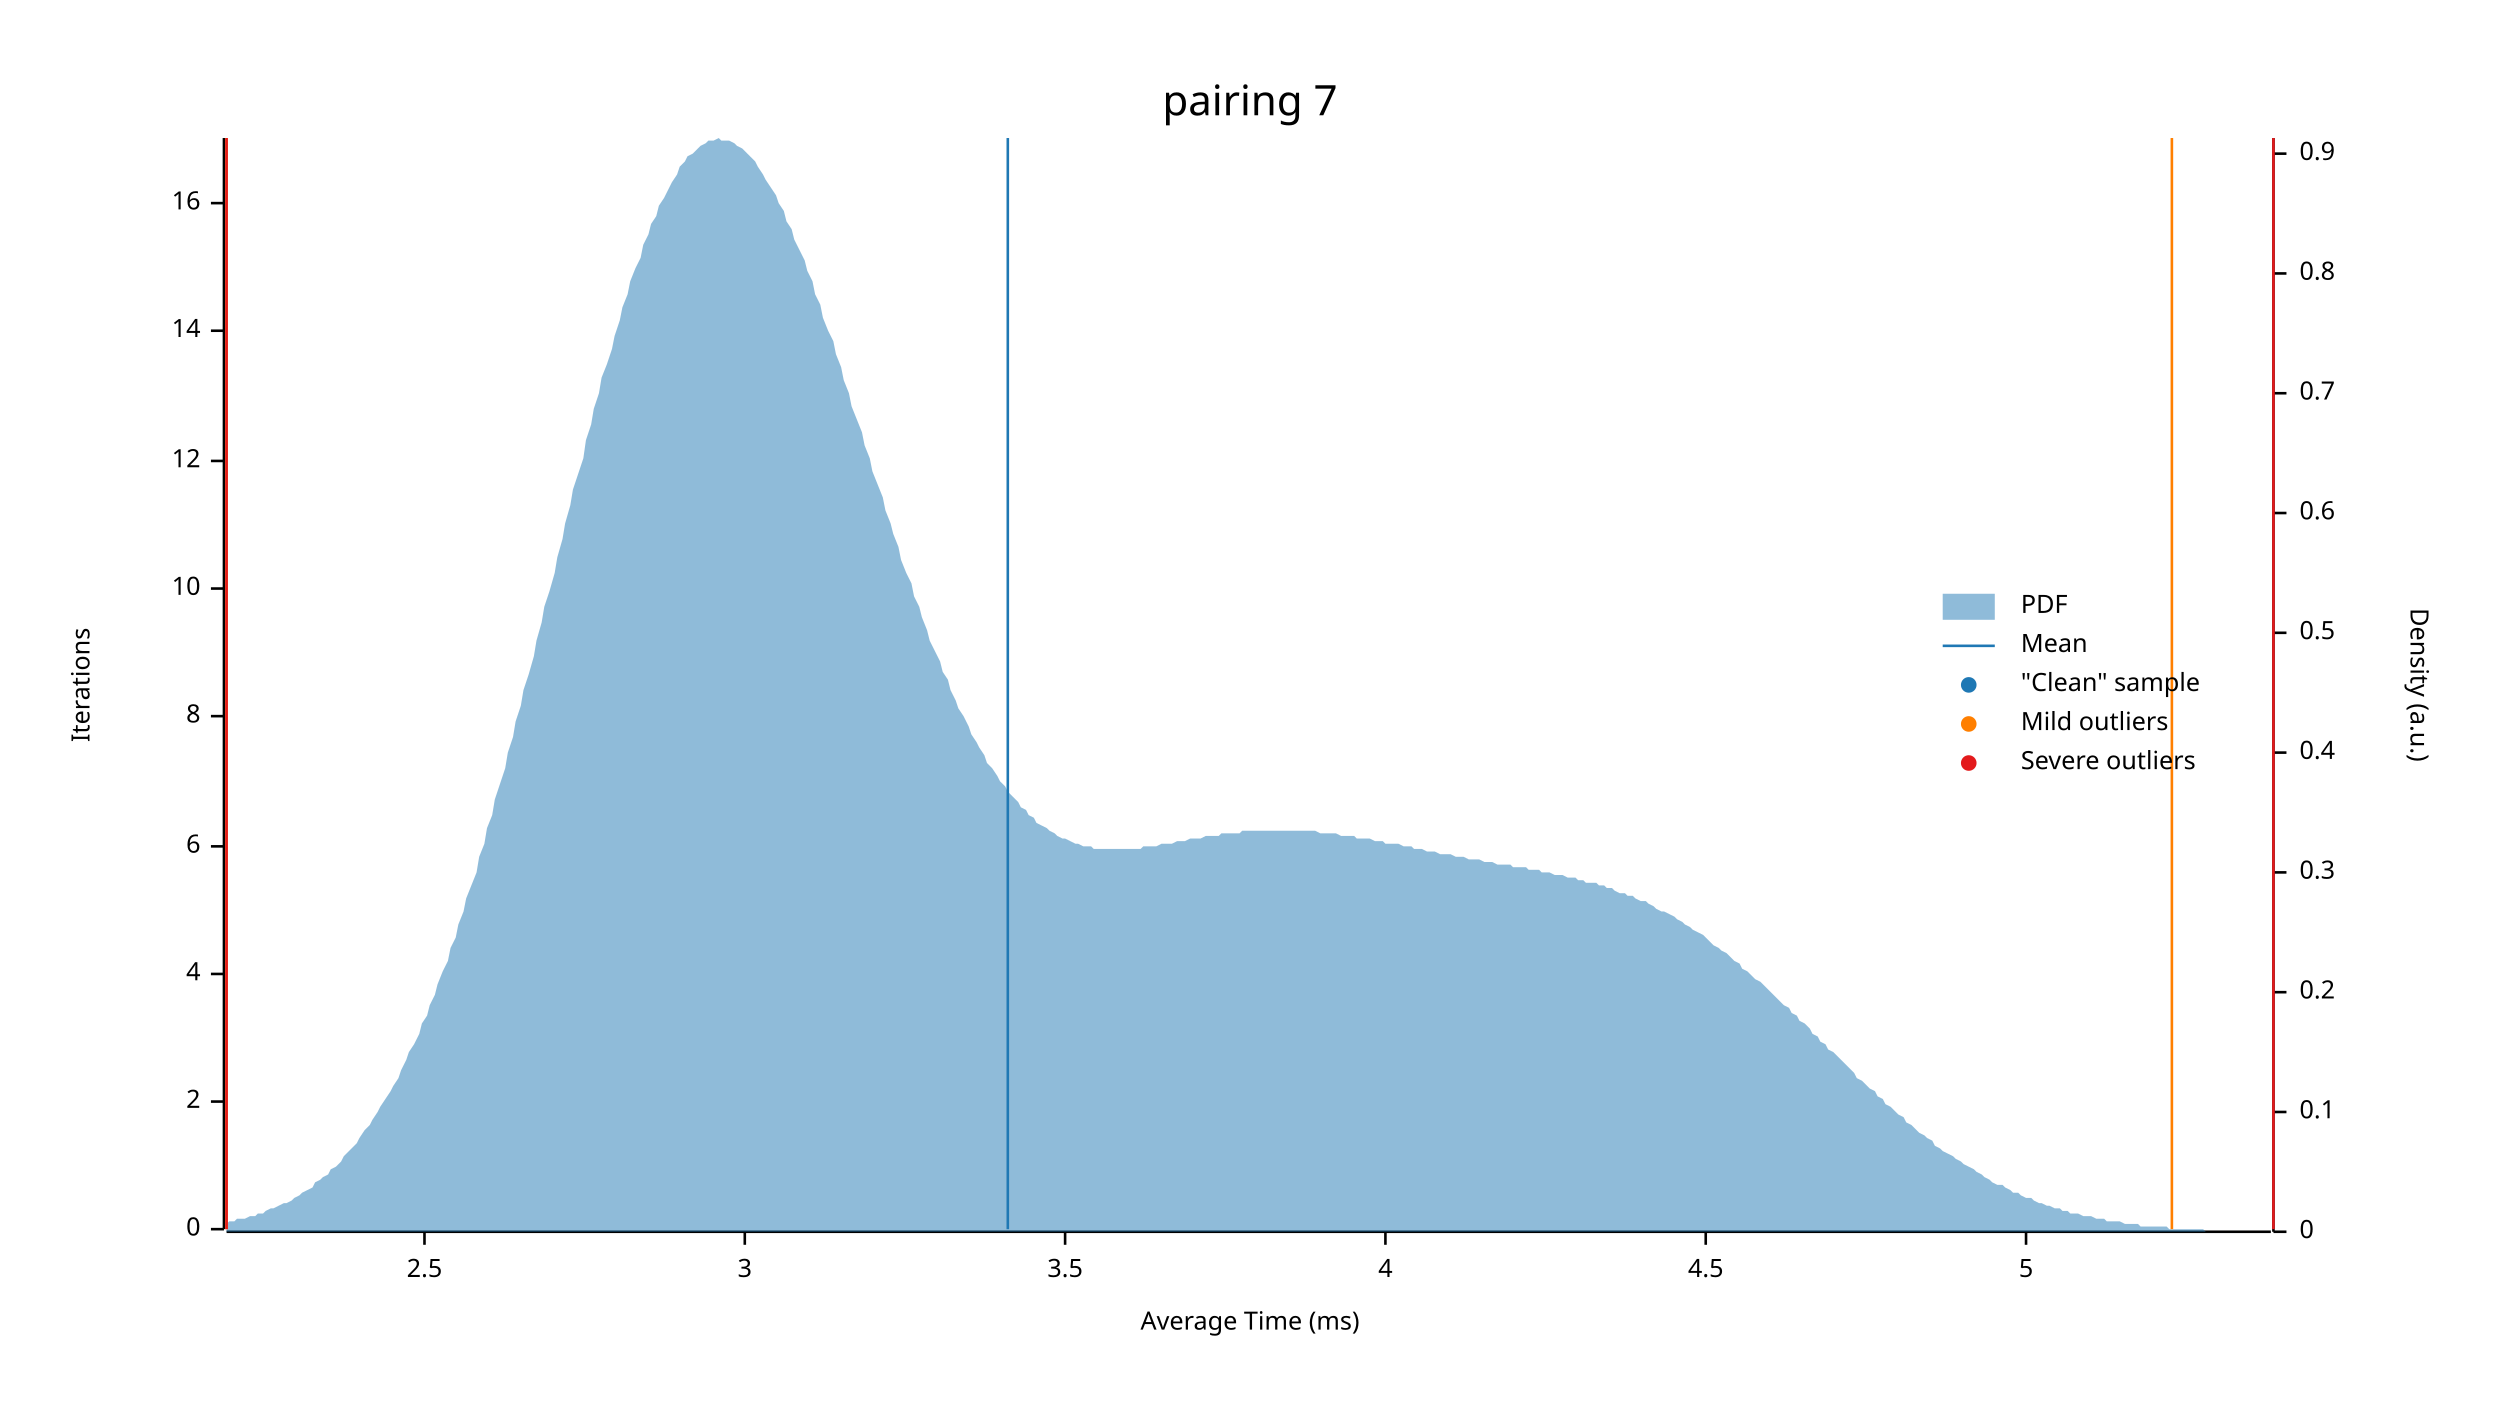
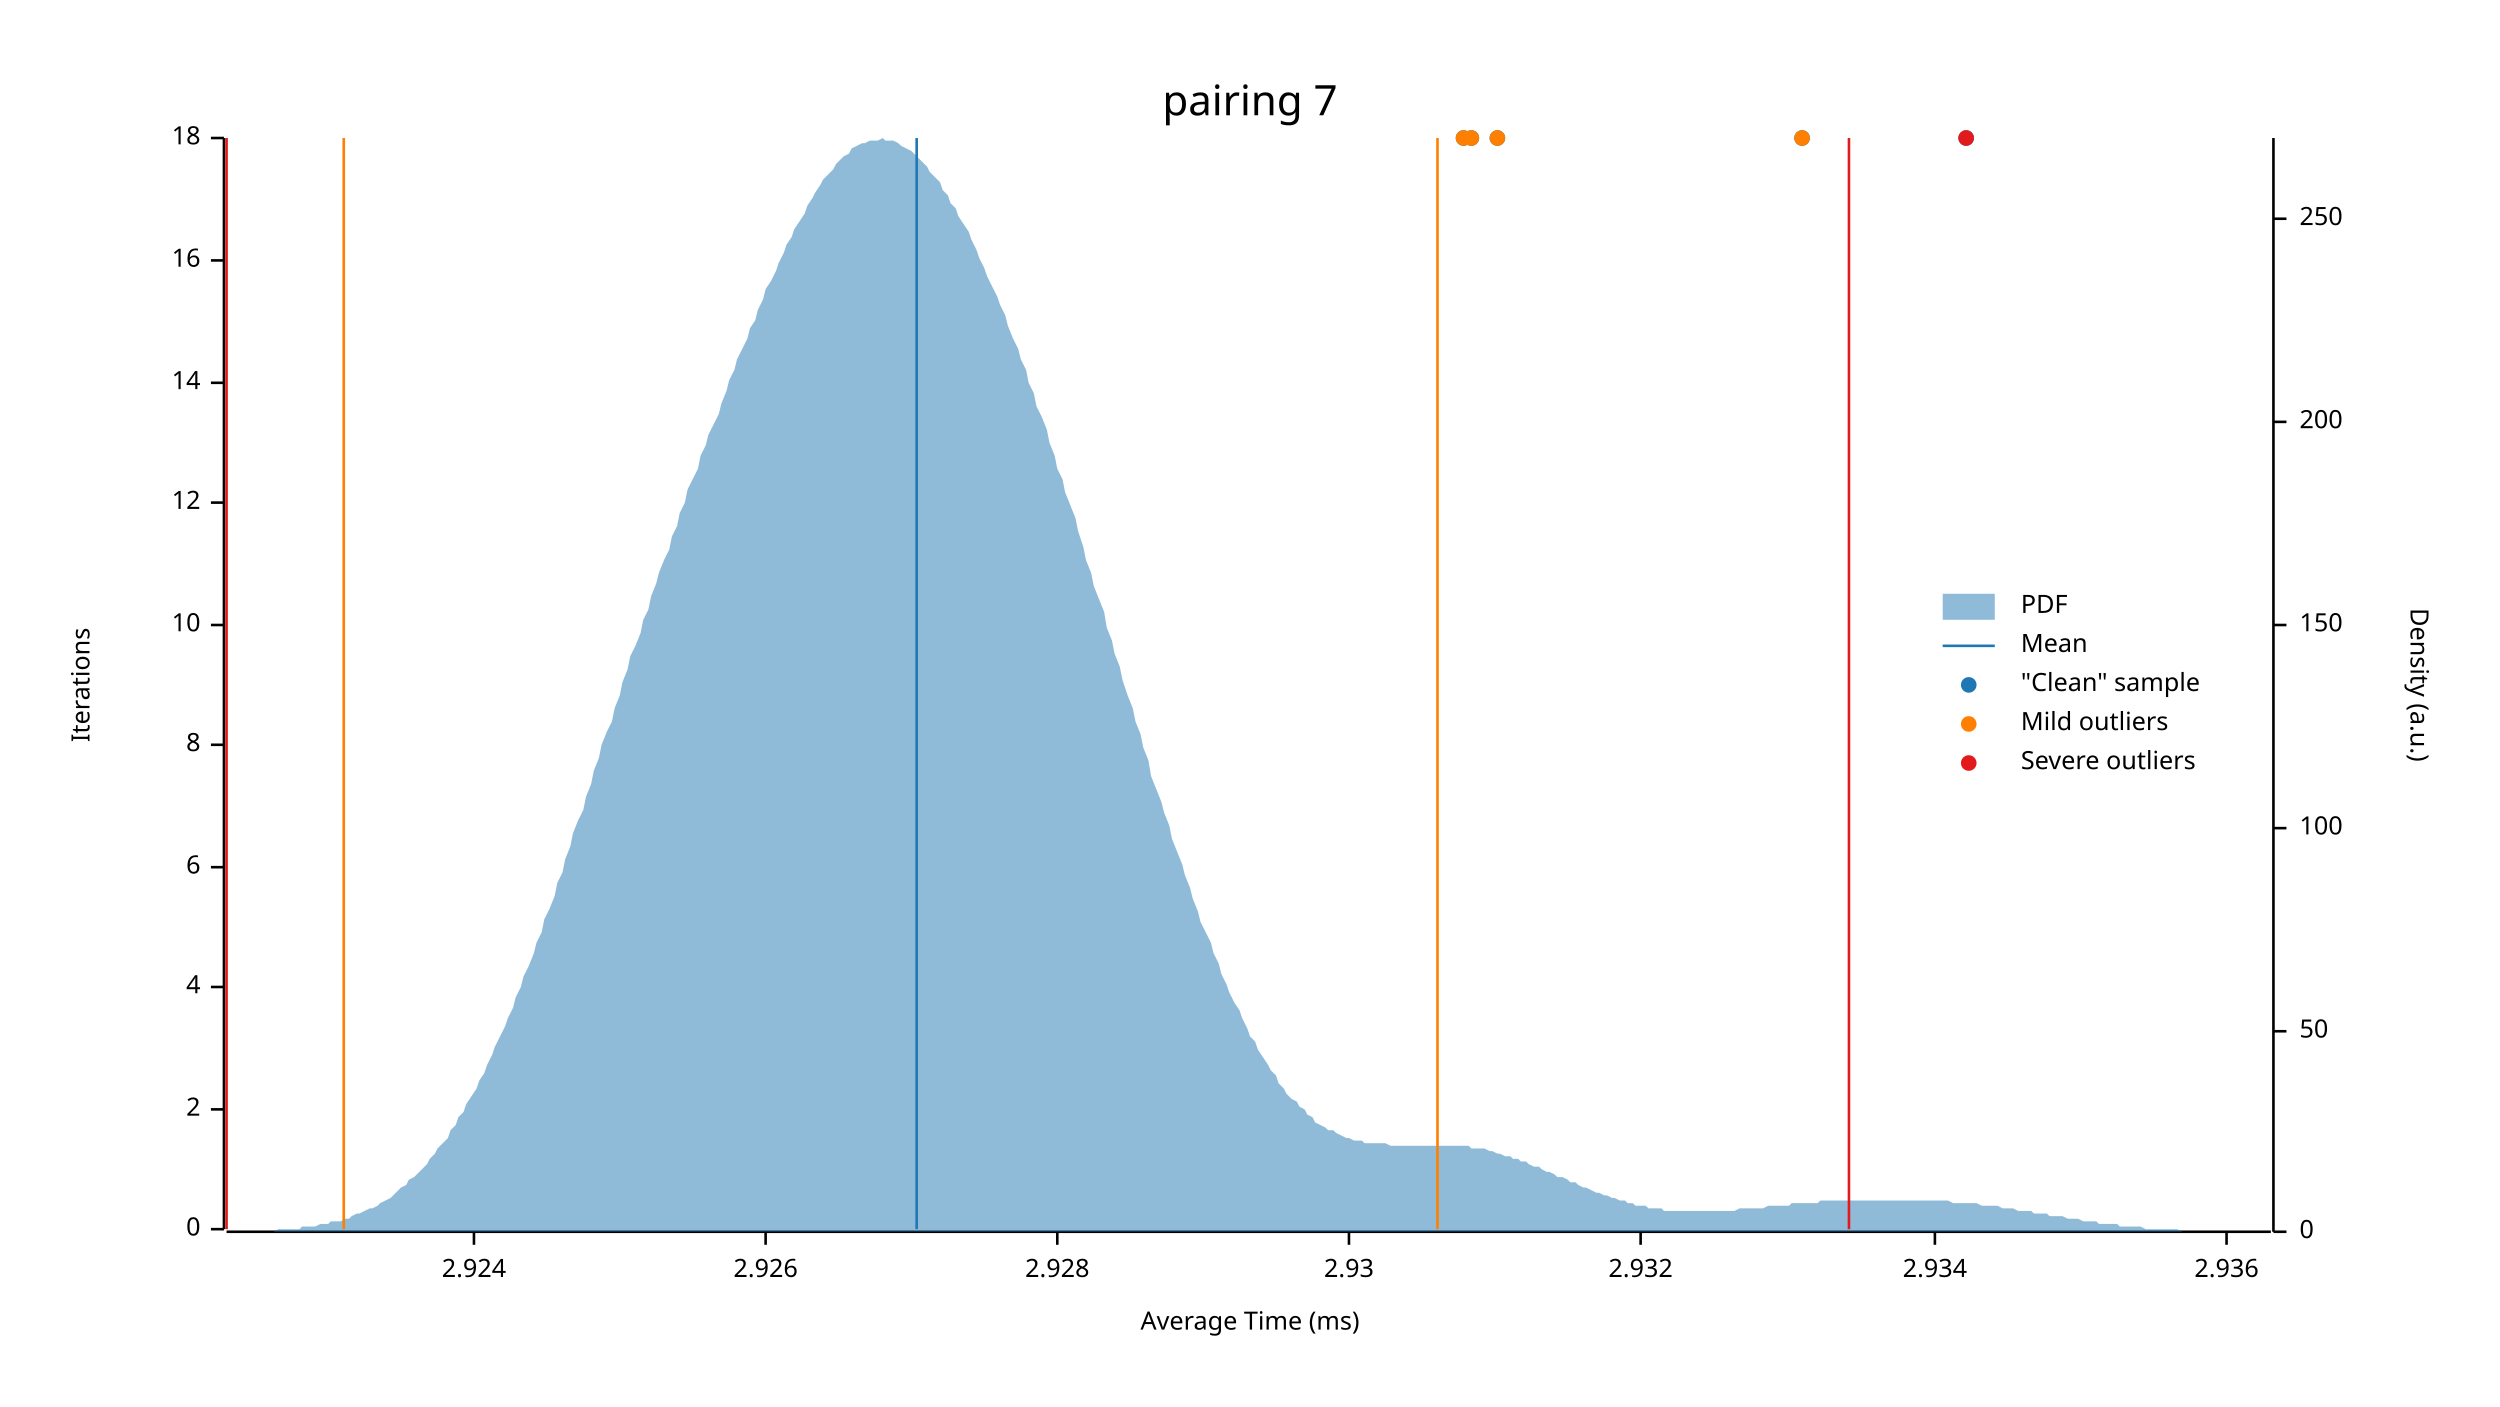
<svg xmlns="http://www.w3.org/2000/svg" width="960" height="540" viewBox="0 0 960 540">
  <text x="480" y="32" dy="0.76em" text-anchor="middle" font-family="sans-serif" font-size="16.129" opacity="1" fill="#000000">
pairing 7
</text>
  <text x="27" y="263" dy="0.76em" text-anchor="middle" font-family="sans-serif" font-size="9.677" opacity="1" fill="#000000" transform="rotate(270, 27, 263)">
Iterations
</text>
  <text x="480" y="513" dy="-0.5ex" text-anchor="middle" font-family="sans-serif" font-size="9.677" opacity="1" fill="#000000">
Average Time (ms)
</text>
  <polyline fill="none" opacity="1" stroke="#000000" stroke-width="1" points="86,53 86,472 " />
  <text x="77" y="472" dy="0.5ex" text-anchor="end" font-family="sans-serif" font-size="9.677" opacity="1" fill="#000000">
0
</text>
  <polyline fill="none" opacity="1" stroke="#000000" stroke-width="1" points="81,472 86,472 " />
-   <text x="77" y="423" dy="0.5ex" text-anchor="end" font-family="sans-serif" font-size="9.677" opacity="1" fill="#000000">
+   <text x="77" y="426" dy="0.5ex" text-anchor="end" font-family="sans-serif" font-size="9.677" opacity="1" fill="#000000">
2
</text>
-   <polyline fill="none" opacity="1" stroke="#000000" stroke-width="1" points="81,423 86,423 " />
-   <text x="77" y="374" dy="0.5ex" text-anchor="end" font-family="sans-serif" font-size="9.677" opacity="1" fill="#000000">
+   <polyline fill="none" opacity="1" stroke="#000000" stroke-width="1" points="81,426 86,426 " />
+   <text x="77" y="379" dy="0.5ex" text-anchor="end" font-family="sans-serif" font-size="9.677" opacity="1" fill="#000000">
4
</text>
-   <polyline fill="none" opacity="1" stroke="#000000" stroke-width="1" points="81,374 86,374 " />
-   <text x="77" y="325" dy="0.5ex" text-anchor="end" font-family="sans-serif" font-size="9.677" opacity="1" fill="#000000">
+   <polyline fill="none" opacity="1" stroke="#000000" stroke-width="1" points="81,379 86,379 " />
+   <text x="77" y="333" dy="0.5ex" text-anchor="end" font-family="sans-serif" font-size="9.677" opacity="1" fill="#000000">
6
</text>
-   <polyline fill="none" opacity="1" stroke="#000000" stroke-width="1" points="81,325 86,325 " />
-   <text x="77" y="275" dy="0.5ex" text-anchor="end" font-family="sans-serif" font-size="9.677" opacity="1" fill="#000000">
+   <polyline fill="none" opacity="1" stroke="#000000" stroke-width="1" points="81,333 86,333 " />
+   <text x="77" y="286" dy="0.5ex" text-anchor="end" font-family="sans-serif" font-size="9.677" opacity="1" fill="#000000">
8
</text>
-   <polyline fill="none" opacity="1" stroke="#000000" stroke-width="1" points="81,275 86,275 " />
-   <text x="77" y="226" dy="0.5ex" text-anchor="end" font-family="sans-serif" font-size="9.677" opacity="1" fill="#000000">
+   <polyline fill="none" opacity="1" stroke="#000000" stroke-width="1" points="81,286 86,286 " />
+   <text x="77" y="240" dy="0.5ex" text-anchor="end" font-family="sans-serif" font-size="9.677" opacity="1" fill="#000000">
10
</text>
-   <polyline fill="none" opacity="1" stroke="#000000" stroke-width="1" points="81,226 86,226 " />
-   <text x="77" y="177" dy="0.5ex" text-anchor="end" font-family="sans-serif" font-size="9.677" opacity="1" fill="#000000">
+   <polyline fill="none" opacity="1" stroke="#000000" stroke-width="1" points="81,240 86,240 " />
+   <text x="77" y="193" dy="0.5ex" text-anchor="end" font-family="sans-serif" font-size="9.677" opacity="1" fill="#000000">
12
</text>
-   <polyline fill="none" opacity="1" stroke="#000000" stroke-width="1" points="81,177 86,177 " />
-   <text x="77" y="127" dy="0.5ex" text-anchor="end" font-family="sans-serif" font-size="9.677" opacity="1" fill="#000000">
+   <polyline fill="none" opacity="1" stroke="#000000" stroke-width="1" points="81,193 86,193 " />
+   <text x="77" y="147" dy="0.5ex" text-anchor="end" font-family="sans-serif" font-size="9.677" opacity="1" fill="#000000">
14
</text>
-   <polyline fill="none" opacity="1" stroke="#000000" stroke-width="1" points="81,127 86,127 " />
-   <text x="77" y="78" dy="0.5ex" text-anchor="end" font-family="sans-serif" font-size="9.677" opacity="1" fill="#000000">
+   <polyline fill="none" opacity="1" stroke="#000000" stroke-width="1" points="81,147 86,147 " />
+   <text x="77" y="100" dy="0.5ex" text-anchor="end" font-family="sans-serif" font-size="9.677" opacity="1" fill="#000000">
16
</text>
-   <polyline fill="none" opacity="1" stroke="#000000" stroke-width="1" points="81,78 86,78 " />
+   <polyline fill="none" opacity="1" stroke="#000000" stroke-width="1" points="81,100 86,100 " />
+   <text x="77" y="53" dy="0.5ex" text-anchor="end" font-family="sans-serif" font-size="9.677" opacity="1" fill="#000000">
+ 18
+ </text>
+   <polyline fill="none" opacity="1" stroke="#000000" stroke-width="1" points="81,53 86,53 " />
  <polyline fill="none" opacity="1" stroke="#000000" stroke-width="1" points="87,473 872,473 " />
-   <text x="163" y="483" dy="0.76em" text-anchor="middle" font-family="sans-serif" font-size="9.677" opacity="1" fill="#000000">
- 2.5
+   <text x="182" y="483" dy="0.76em" text-anchor="middle" font-family="sans-serif" font-size="9.677" opacity="1" fill="#000000">
+ 2.924
</text>
-   <polyline fill="none" opacity="1" stroke="#000000" stroke-width="1" points="163,473 163,478 " />
-   <text x="286" y="483" dy="0.76em" text-anchor="middle" font-family="sans-serif" font-size="9.677" opacity="1" fill="#000000">
- 3
+   <polyline fill="none" opacity="1" stroke="#000000" stroke-width="1" points="182,473 182,478 " />
+   <text x="294" y="483" dy="0.76em" text-anchor="middle" font-family="sans-serif" font-size="9.677" opacity="1" fill="#000000">
+ 2.926
</text>
-   <polyline fill="none" opacity="1" stroke="#000000" stroke-width="1" points="286,473 286,478 " />
-   <text x="409" y="483" dy="0.76em" text-anchor="middle" font-family="sans-serif" font-size="9.677" opacity="1" fill="#000000">
- 3.5
+   <polyline fill="none" opacity="1" stroke="#000000" stroke-width="1" points="294,473 294,478 " />
+   <text x="406" y="483" dy="0.76em" text-anchor="middle" font-family="sans-serif" font-size="9.677" opacity="1" fill="#000000">
+ 2.928
</text>
-   <polyline fill="none" opacity="1" stroke="#000000" stroke-width="1" points="409,473 409,478 " />
-   <text x="532" y="483" dy="0.76em" text-anchor="middle" font-family="sans-serif" font-size="9.677" opacity="1" fill="#000000">
- 4
+   <polyline fill="none" opacity="1" stroke="#000000" stroke-width="1" points="406,473 406,478 " />
+   <text x="518" y="483" dy="0.76em" text-anchor="middle" font-family="sans-serif" font-size="9.677" opacity="1" fill="#000000">
+ 2.93
</text>
-   <polyline fill="none" opacity="1" stroke="#000000" stroke-width="1" points="532,473 532,478 " />
-   <text x="655" y="483" dy="0.76em" text-anchor="middle" font-family="sans-serif" font-size="9.677" opacity="1" fill="#000000">
- 4.5
+   <polyline fill="none" opacity="1" stroke="#000000" stroke-width="1" points="518,473 518,478 " />
+   <text x="630" y="483" dy="0.76em" text-anchor="middle" font-family="sans-serif" font-size="9.677" opacity="1" fill="#000000">
+ 2.932
</text>
-   <polyline fill="none" opacity="1" stroke="#000000" stroke-width="1" points="655,473 655,478 " />
-   <text x="778" y="483" dy="0.76em" text-anchor="middle" font-family="sans-serif" font-size="9.677" opacity="1" fill="#000000">
- 5
+   <polyline fill="none" opacity="1" stroke="#000000" stroke-width="1" points="630,473 630,478 " />
+   <text x="743" y="483" dy="0.76em" text-anchor="middle" font-family="sans-serif" font-size="9.677" opacity="1" fill="#000000">
+ 2.934
</text>
-   <polyline fill="none" opacity="1" stroke="#000000" stroke-width="1" points="778,473 778,478 " />
+   <polyline fill="none" opacity="1" stroke="#000000" stroke-width="1" points="743,473 743,478 " />
+   <text x="855" y="483" dy="0.76em" text-anchor="middle" font-family="sans-serif" font-size="9.677" opacity="1" fill="#000000">
+ 2.936
+ </text>
+   <polyline fill="none" opacity="1" stroke="#000000" stroke-width="1" points="855,473 855,478 " />
  <text x="933" y="263" dy="0.76em" text-anchor="middle" font-family="sans-serif" font-size="9.677" opacity="1" fill="#000000" transform="rotate(90, 933, 263)">
Density (a.u.)
</text>
  <polyline fill="none" opacity="1" stroke="#000000" stroke-width="1" points="873,53 873,473 " />
  <text x="883" y="473" dy="0.5ex" text-anchor="start" font-family="sans-serif" font-size="9.677" opacity="1" fill="#000000">
0
</text>
  <polyline fill="none" opacity="1" stroke="#000000" stroke-width="1" points="873,473 878,473 " />
-   <text x="883" y="427" dy="0.5ex" text-anchor="start" font-family="sans-serif" font-size="9.677" opacity="1" fill="#000000">
- 0.1
+   <text x="883" y="396" dy="0.5ex" text-anchor="start" font-family="sans-serif" font-size="9.677" opacity="1" fill="#000000">
+ 50
</text>
-   <polyline fill="none" opacity="1" stroke="#000000" stroke-width="1" points="873,427 878,427 " />
-   <text x="883" y="381" dy="0.5ex" text-anchor="start" font-family="sans-serif" font-size="9.677" opacity="1" fill="#000000">
- 0.2
+   <polyline fill="none" opacity="1" stroke="#000000" stroke-width="1" points="873,396 878,396 " />
+   <text x="883" y="318" dy="0.5ex" text-anchor="start" font-family="sans-serif" font-size="9.677" opacity="1" fill="#000000">
+ 100
</text>
-   <polyline fill="none" opacity="1" stroke="#000000" stroke-width="1" points="873,381 878,381 " />
-   <text x="883" y="335" dy="0.5ex" text-anchor="start" font-family="sans-serif" font-size="9.677" opacity="1" fill="#000000">
- 0.3
+   <polyline fill="none" opacity="1" stroke="#000000" stroke-width="1" points="873,318 878,318 " />
+   <text x="883" y="240" dy="0.5ex" text-anchor="start" font-family="sans-serif" font-size="9.677" opacity="1" fill="#000000">
+ 150
</text>
-   <polyline fill="none" opacity="1" stroke="#000000" stroke-width="1" points="873,335 878,335 " />
-   <text x="883" y="289" dy="0.5ex" text-anchor="start" font-family="sans-serif" font-size="9.677" opacity="1" fill="#000000">
- 0.4
+   <polyline fill="none" opacity="1" stroke="#000000" stroke-width="1" points="873,240 878,240 " />
+   <text x="883" y="162" dy="0.5ex" text-anchor="start" font-family="sans-serif" font-size="9.677" opacity="1" fill="#000000">
+ 200
</text>
-   <polyline fill="none" opacity="1" stroke="#000000" stroke-width="1" points="873,289 878,289 " />
-   <text x="883" y="243" dy="0.5ex" text-anchor="start" font-family="sans-serif" font-size="9.677" opacity="1" fill="#000000">
- 0.5
+   <polyline fill="none" opacity="1" stroke="#000000" stroke-width="1" points="873,162 878,162 " />
+   <text x="883" y="84" dy="0.5ex" text-anchor="start" font-family="sans-serif" font-size="9.677" opacity="1" fill="#000000">
+ 250
</text>
-   <polyline fill="none" opacity="1" stroke="#000000" stroke-width="1" points="873,243 878,243 " />
-   <text x="883" y="197" dy="0.5ex" text-anchor="start" font-family="sans-serif" font-size="9.677" opacity="1" fill="#000000">
- 0.6
- </text>
-   <polyline fill="none" opacity="1" stroke="#000000" stroke-width="1" points="873,197 878,197 " />
-   <text x="883" y="151" dy="0.5ex" text-anchor="start" font-family="sans-serif" font-size="9.677" opacity="1" fill="#000000">
- 0.7
- </text>
-   <polyline fill="none" opacity="1" stroke="#000000" stroke-width="1" points="873,151 878,151 " />
-   <text x="883" y="105" dy="0.5ex" text-anchor="start" font-family="sans-serif" font-size="9.677" opacity="1" fill="#000000">
- 0.8
- </text>
-   <polyline fill="none" opacity="1" stroke="#000000" stroke-width="1" points="873,105 878,105 " />
-   <text x="883" y="59" dy="0.5ex" text-anchor="start" font-family="sans-serif" font-size="9.677" opacity="1" fill="#000000">
- 0.9
- </text>
-   <polyline fill="none" opacity="1" stroke="#000000" stroke-width="1" points="873,59 878,59 " />
-   <polygon opacity="0.5" fill="#1F78B4" points="87,470 88,469 90,469 91,468 93,468 94,468 96,467 98,467 99,466 101,466 102,465 104,464 105,464 107,463 109,462 110,462 112,461 113,460 115,459 116,458 118,457 120,456 121,454 123,453 124,452 126,451 127,449 129,448 131,446 132,444 134,442 135,441 137,439 138,437 140,434 142,432 143,430 145,427 146,425 148,422 150,419 151,417 153,414 154,411 156,407 157,404 159,401 161,397 162,393 164,390 165,386 167,382 168,378 170,373 172,369 173,364 175,360 176,355 178,350 179,345 181,340 183,335 184,329 186,324 187,318 189,313 190,307 192,301 194,295 195,289 197,283 198,277 200,271 201,265 203,259 205,252 206,246 208,239 209,233 211,227 213,220 214,214 216,207 217,201 219,194 220,188 222,182 224,176 225,169 227,163 228,157 230,151 231,145 233,140 235,134 236,129 238,123 239,118 241,113 242,108 244,103 246,99 247,94 249,90 250,86 252,83 253,79 255,76 257,72 258,70 260,67 261,64 263,62 264,60 266,59 268,57 269,56 271,55 272,54 274,54 276,53 277,54 279,54 280,54 282,55 283,56 285,57 287,59 288,60 290,62 291,64 293,67 294,69 296,72 298,75 299,78 301,81 302,85 304,88 305,92 307,96 309,100 310,104 312,108 313,113 315,117 316,122 318,127 320,131 321,136 323,141 324,146 326,151 327,156 329,161 331,166 332,171 334,176 335,181 337,186 339,191 340,196 342,201 343,205 345,210 346,215 348,220 350,224 351,229 353,233 354,237 356,242 357,246 359,250 361,254 362,258 364,261 365,265 367,269 368,272 370,275 372,279 373,282 375,285 376,287 378,290 379,293 381,295 383,298 384,300 386,302 387,304 389,306 391,308 392,310 394,311 395,313 397,314 398,316 400,317 402,318 403,319 405,320 406,321 408,322 409,322 411,323 413,324 414,324 416,325 417,325 419,325 420,326 422,326 424,326 425,326 427,326 428,326 430,326 431,326 433,326 435,326 436,326 438,326 439,325 441,325 442,325 444,325 446,324 447,324 449,324 450,324 452,323 454,323 455,323 457,322 458,322 460,322 461,322 463,321 465,321 466,321 468,321 469,320 471,320 472,320 474,320 476,320 477,319 479,319 480,319 482,319 483,319 485,319 487,319 488,319 490,319 491,319 493,319 494,319 496,319 498,319 499,319 501,319 502,319 504,319 505,319 507,320 509,320 510,320 512,320 513,320 515,321 517,321 518,321 520,321 521,322 523,322 524,322 526,322 528,323 529,323 531,323 532,324 534,324 535,324 537,324 539,325 540,325 542,325 543,326 545,326 546,326 548,327 550,327 551,327 553,328 554,328 556,328 557,328 559,329 561,329 562,329 564,330 565,330 567,330 568,330 570,331 572,331 573,331 575,332 576,332 578,332 580,332 581,333 583,333 584,333 586,333 587,334 589,334 591,334 592,335 594,335 595,335 597,336 598,336 600,336 602,337 603,337 605,337 606,338 608,338 609,339 611,339 613,339 614,340 616,340 617,341 619,341 620,342 622,343 624,343 625,344 627,344 628,345 630,346 632,346 633,347 635,348 636,349 638,350 639,350 641,351 643,352 644,353 646,354 647,355 649,356 650,357 652,358 654,359 655,360 657,362 658,363 660,364 661,365 663,366 665,368 666,369 668,370 669,372 671,373 672,374 674,376 676,377 677,378 679,380 680,381 682,383 683,384 685,386 687,387 688,389 690,390 691,392 693,393 695,395 696,397 698,398 699,400 701,401 702,403 704,404 706,406 707,407 709,409 710,410 712,412 713,414 715,415 717,417 718,418 720,419 721,421 723,422 724,424 726,425 728,427 729,428 731,429 732,431 734,432 735,433 737,435 739,436 740,437 742,438 743,440 745,441 746,442 748,443 750,444 751,445 753,446 754,447 756,448 758,449 759,450 761,451 762,452 764,453 765,454 767,455 769,455 770,456 772,457 773,458 775,458 776,459 778,460 780,460 781,461 783,462 784,462 786,463 787,463 789,464 791,464 792,465 794,465 795,466 797,466 798,466 800,467 802,467 803,467 805,468 806,468 808,468 809,469 811,469 813,469 814,469 816,470 817,470 819,470 821,470 822,471 824,471 825,471 827,471 828,471 830,471 832,471 833,472 835,472 836,472 838,472 839,472 841,472 843,472 844,472 846,472 847,473 849,473 850,473 852,473 854,473 855,473 857,473 858,473 860,473 861,473 863,473 865,473 866,473 868,473 869,473 871,473 873,473 873,473 87,473 " />
-   <polyline fill="none" opacity="1" stroke="#1F78B4" stroke-width="1" points="387,472 387,53 " />
-   <polyline fill="none" opacity="1" stroke="#FF7F00" stroke-width="1" points="87,472 87,53 " />
-   <polyline fill="none" opacity="1" stroke="#FF7F00" stroke-width="1" points="834,472 834,53 " />
+   <polyline fill="none" opacity="1" stroke="#000000" stroke-width="1" points="873,84 878,84 " />
+   <polygon opacity="0.5" fill="#1F78B4" points="87,473 88,473 90,473 91,473 93,473 94,473 96,473 98,473 99,473 101,473 102,473 104,473 105,473 107,472 109,472 110,472 112,472 113,472 115,472 116,471 118,471 120,471 121,471 123,470 124,470 126,470 127,469 129,469 131,469 132,468 134,468 135,467 137,466 138,466 140,465 142,464 143,464 145,463 146,462 148,461 150,460 151,459 153,457 154,456 156,455 157,453 159,452 161,450 162,449 164,447 165,445 167,443 168,441 170,439 172,437 173,434 175,432 176,429 178,427 179,424 181,421 183,418 184,415 186,412 187,409 189,405 190,402 192,398 194,394 195,391 197,387 198,383 200,379 201,375 203,371 205,366 206,362 208,358 209,353 211,349 213,344 214,339 216,335 217,330 219,325 220,320 222,315 224,311 225,306 227,301 228,296 230,291 231,286 233,281 235,277 236,272 238,267 239,262 241,257 242,252 244,248 246,243 247,238 249,234 250,229 252,224 253,220 255,215 257,211 258,206 260,202 261,197 263,193 264,188 266,184 268,180 269,175 271,171 272,167 274,163 276,159 277,155 279,150 280,146 282,142 283,138 285,134 287,130 288,126 290,123 291,119 293,115 294,111 296,108 298,104 299,101 301,97 302,94 304,91 305,88 307,85 309,82 310,79 312,76 313,74 315,71 316,69 318,67 320,65 321,63 323,61 324,60 326,59 327,57 329,56 331,55 332,55 334,54 335,54 337,54 339,53 340,54 342,54 343,54 345,55 346,56 348,57 350,58 351,59 353,61 354,62 356,64 357,66 359,68 361,70 362,73 364,75 365,78 367,80 368,83 370,86 372,89 373,92 375,96 376,99 378,103 379,106 381,110 383,114 384,117 386,121 387,125 389,130 391,134 392,138 394,142 395,147 397,151 398,156 400,160 402,165 403,170 405,175 406,180 408,184 409,189 411,194 413,199 414,204 416,210 417,215 419,220 420,225 422,230 424,235 425,241 427,246 428,251 430,256 431,261 433,267 435,272 436,277 438,282 439,287 441,292 442,298 444,303 446,308 447,312 449,317 450,322 452,327 454,332 455,336 457,341 458,345 460,350 461,354 463,358 465,362 466,366 468,370 469,374 471,378 472,381 474,385 476,388 477,391 479,395 480,398 482,400 483,403 485,406 487,409 488,411 490,413 491,416 493,418 494,420 496,422 498,423 499,425 501,426 502,428 504,429 505,431 507,432 509,433 510,434 512,434 513,435 515,436 517,437 518,437 520,438 521,438 523,438 524,439 526,439 528,439 529,439 531,439 532,439 534,440 535,440 537,440 539,440 540,440 542,440 543,440 545,440 546,440 548,440 550,440 551,440 553,440 554,440 556,440 557,440 559,440 561,440 562,440 564,440 565,441 567,441 568,441 570,441 572,442 573,442 575,443 576,443 578,444 580,444 581,445 583,445 584,446 586,446 587,447 589,448 591,448 592,449 594,450 595,450 597,451 598,452 600,452 602,453 603,454 605,454 606,455 608,456 609,456 611,457 613,458 614,458 616,459 617,459 619,460 620,460 622,461 624,461 625,462 627,462 628,463 630,463 632,463 633,464 635,464 636,464 638,464 639,465 641,465 643,465 644,465 646,465 647,465 649,465 650,465 652,465 654,465 655,465 657,465 658,465 660,465 661,465 663,465 665,465 666,465 668,464 669,464 671,464 672,464 674,464 676,464 677,464 679,463 680,463 682,463 683,463 685,463 687,463 688,462 690,462 691,462 693,462 695,462 696,462 698,462 699,461 701,461 702,461 704,461 706,461 707,461 709,461 710,461 712,461 713,461 715,461 717,461 718,461 720,461 721,461 723,461 724,461 726,461 728,461 729,461 731,461 732,461 734,461 735,461 737,461 739,461 740,461 742,461 743,461 745,461 746,461 748,461 750,462 751,462 753,462 754,462 756,462 758,462 759,462 761,463 762,463 764,463 765,463 767,463 769,464 770,464 772,464 773,464 775,465 776,465 778,465 780,465 781,466 783,466 784,466 786,466 787,467 789,467 791,467 792,467 794,468 795,468 797,468 798,468 800,469 802,469 803,469 805,469 806,470 808,470 809,470 811,470 813,470 814,471 816,471 817,471 819,471 821,471 822,471 824,472 825,472 827,472 828,472 830,472 832,472 833,472 835,472 836,472 838,473 839,473 841,473 843,473 844,473 846,473 847,473 849,473 850,473 852,473 854,473 855,473 857,473 858,473 860,473 861,473 863,473 865,473 866,473 868,473 869,473 871,473 873,473 873,473 87,473 " />
+   <polyline fill="none" opacity="1" stroke="#1F78B4" stroke-width="1" points="352,472 352,53 " />
+   <polyline fill="none" opacity="1" stroke="#FF7F00" stroke-width="1" points="132,472 132,53 " />
+   <polyline fill="none" opacity="1" stroke="#FF7F00" stroke-width="1" points="552,472 552,53 " />
  <polyline fill="none" opacity="1" stroke="#E31A1C" stroke-width="1" points="87,472 87,53 " />
-   <polyline fill="none" opacity="1" stroke="#E31A1C" stroke-width="1" points="873,472 873,53 " />
+   <polyline fill="none" opacity="1" stroke="#E31A1C" stroke-width="1" points="710,472 710,53 " />
+   <circle cx="692" cy="53" r="3" opacity="1" fill="#1F78B4" stroke="none" stroke-width="1" />
+   <circle cx="565" cy="53" r="3" opacity="1" fill="#1F78B4" stroke="none" stroke-width="1" />
+   <circle cx="755" cy="53" r="3" opacity="1" fill="#1F78B4" stroke="none" stroke-width="1" />
+   <circle cx="562" cy="53" r="3" opacity="1" fill="#1F78B4" stroke="none" stroke-width="1" />
+   <circle cx="575" cy="53" r="3" opacity="1" fill="#1F78B4" stroke="none" stroke-width="1" />
+   <circle cx="692" cy="53" r="3" opacity="1" fill="#FF7F00" stroke="none" stroke-width="1" />
+   <circle cx="565" cy="53" r="3" opacity="1" fill="#FF7F00" stroke="none" stroke-width="1" />
+   <circle cx="562" cy="53" r="3" opacity="1" fill="#FF7F00" stroke="none" stroke-width="1" />
+   <circle cx="575" cy="53" r="3" opacity="1" fill="#FF7F00" stroke="none" stroke-width="1" />
+   <circle cx="755" cy="53" r="3" opacity="1" fill="#E31A1C" stroke="none" stroke-width="1" />
  <text x="776" y="228" dy="0.76em" text-anchor="start" font-family="sans-serif" font-size="9.677" opacity="1" fill="#000000">
PDF
</text>
  <text x="776" y="243" dy="0.76em" text-anchor="start" font-family="sans-serif" font-size="9.677" opacity="1" fill="#000000">
Mean
</text>
  <text x="776" y="258" dy="0.76em" text-anchor="start" font-family="sans-serif" font-size="9.677" opacity="1" fill="#000000">
"Clean" sample
</text>
  <text x="776" y="273" dy="0.76em" text-anchor="start" font-family="sans-serif" font-size="9.677" opacity="1" fill="#000000">
Mild outliers
</text>
  <text x="776" y="288" dy="0.76em" text-anchor="start" font-family="sans-serif" font-size="9.677" opacity="1" fill="#000000">
Severe outliers
</text>
  <rect x="746" y="228" width="20" height="10" opacity="0.5" fill="#1F78B4" stroke="none" />
  <polyline fill="none" opacity="1" stroke="#1F78B4" stroke-width="1" points="746,248 766,248 " />
  <circle cx="756" cy="263" r="3" opacity="1" fill="#1F78B4" stroke="none" stroke-width="1" />
  <circle cx="756" cy="278" r="3" opacity="1" fill="#FF7F00" stroke="none" stroke-width="1" />
  <circle cx="756" cy="293" r="3" opacity="1" fill="#E31A1C" stroke="none" stroke-width="1" />
</svg>
